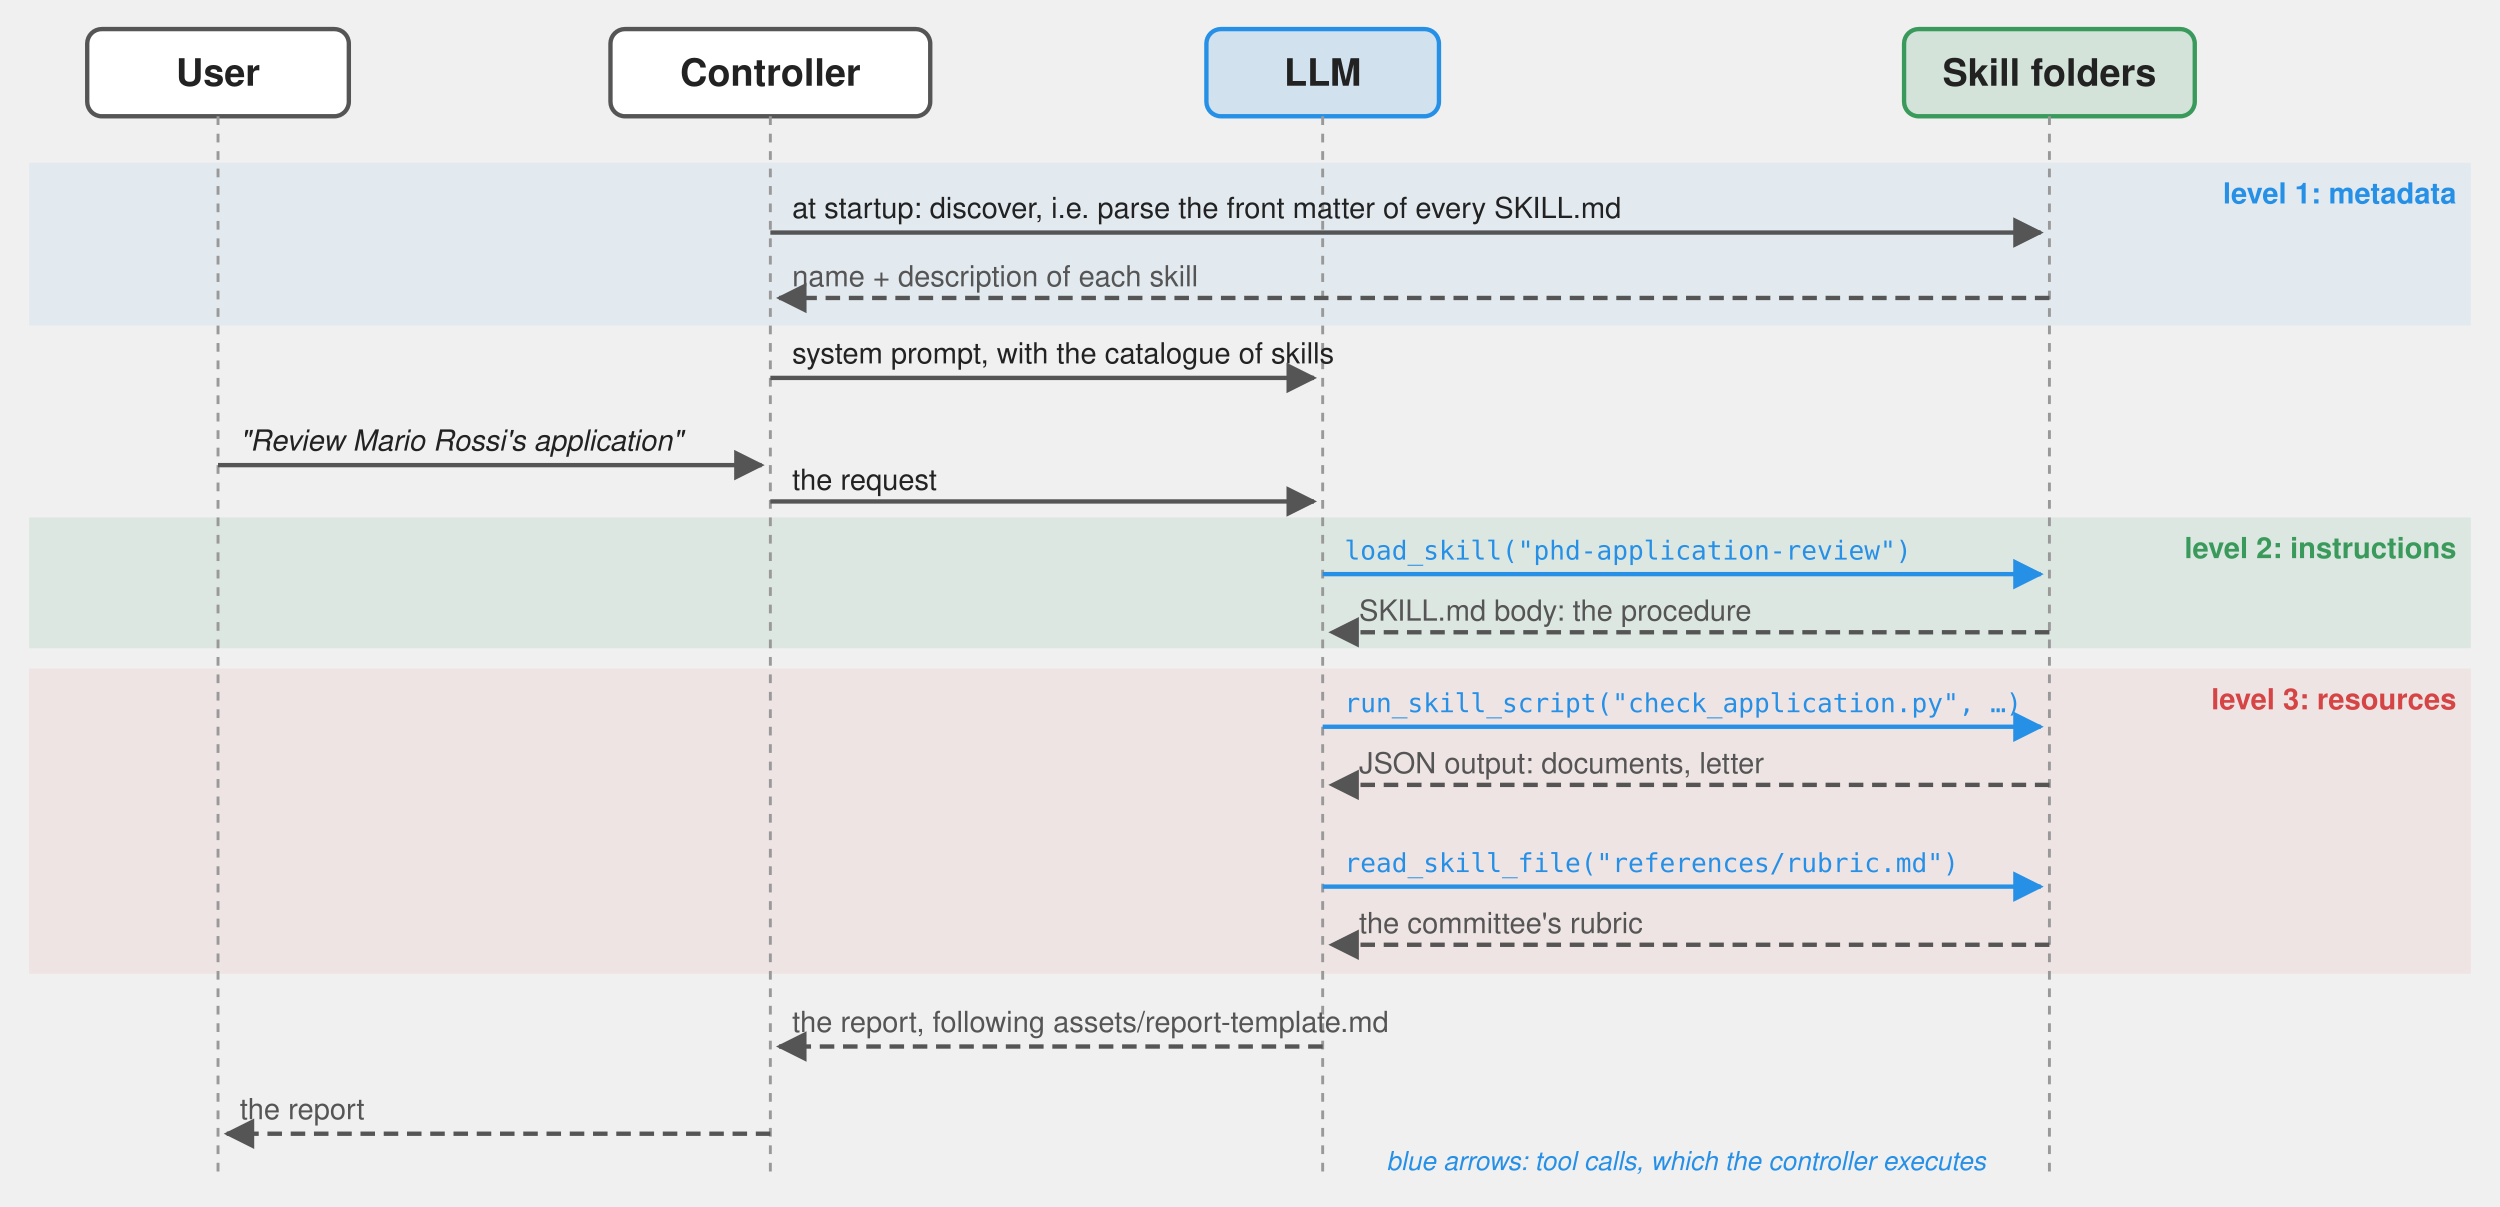
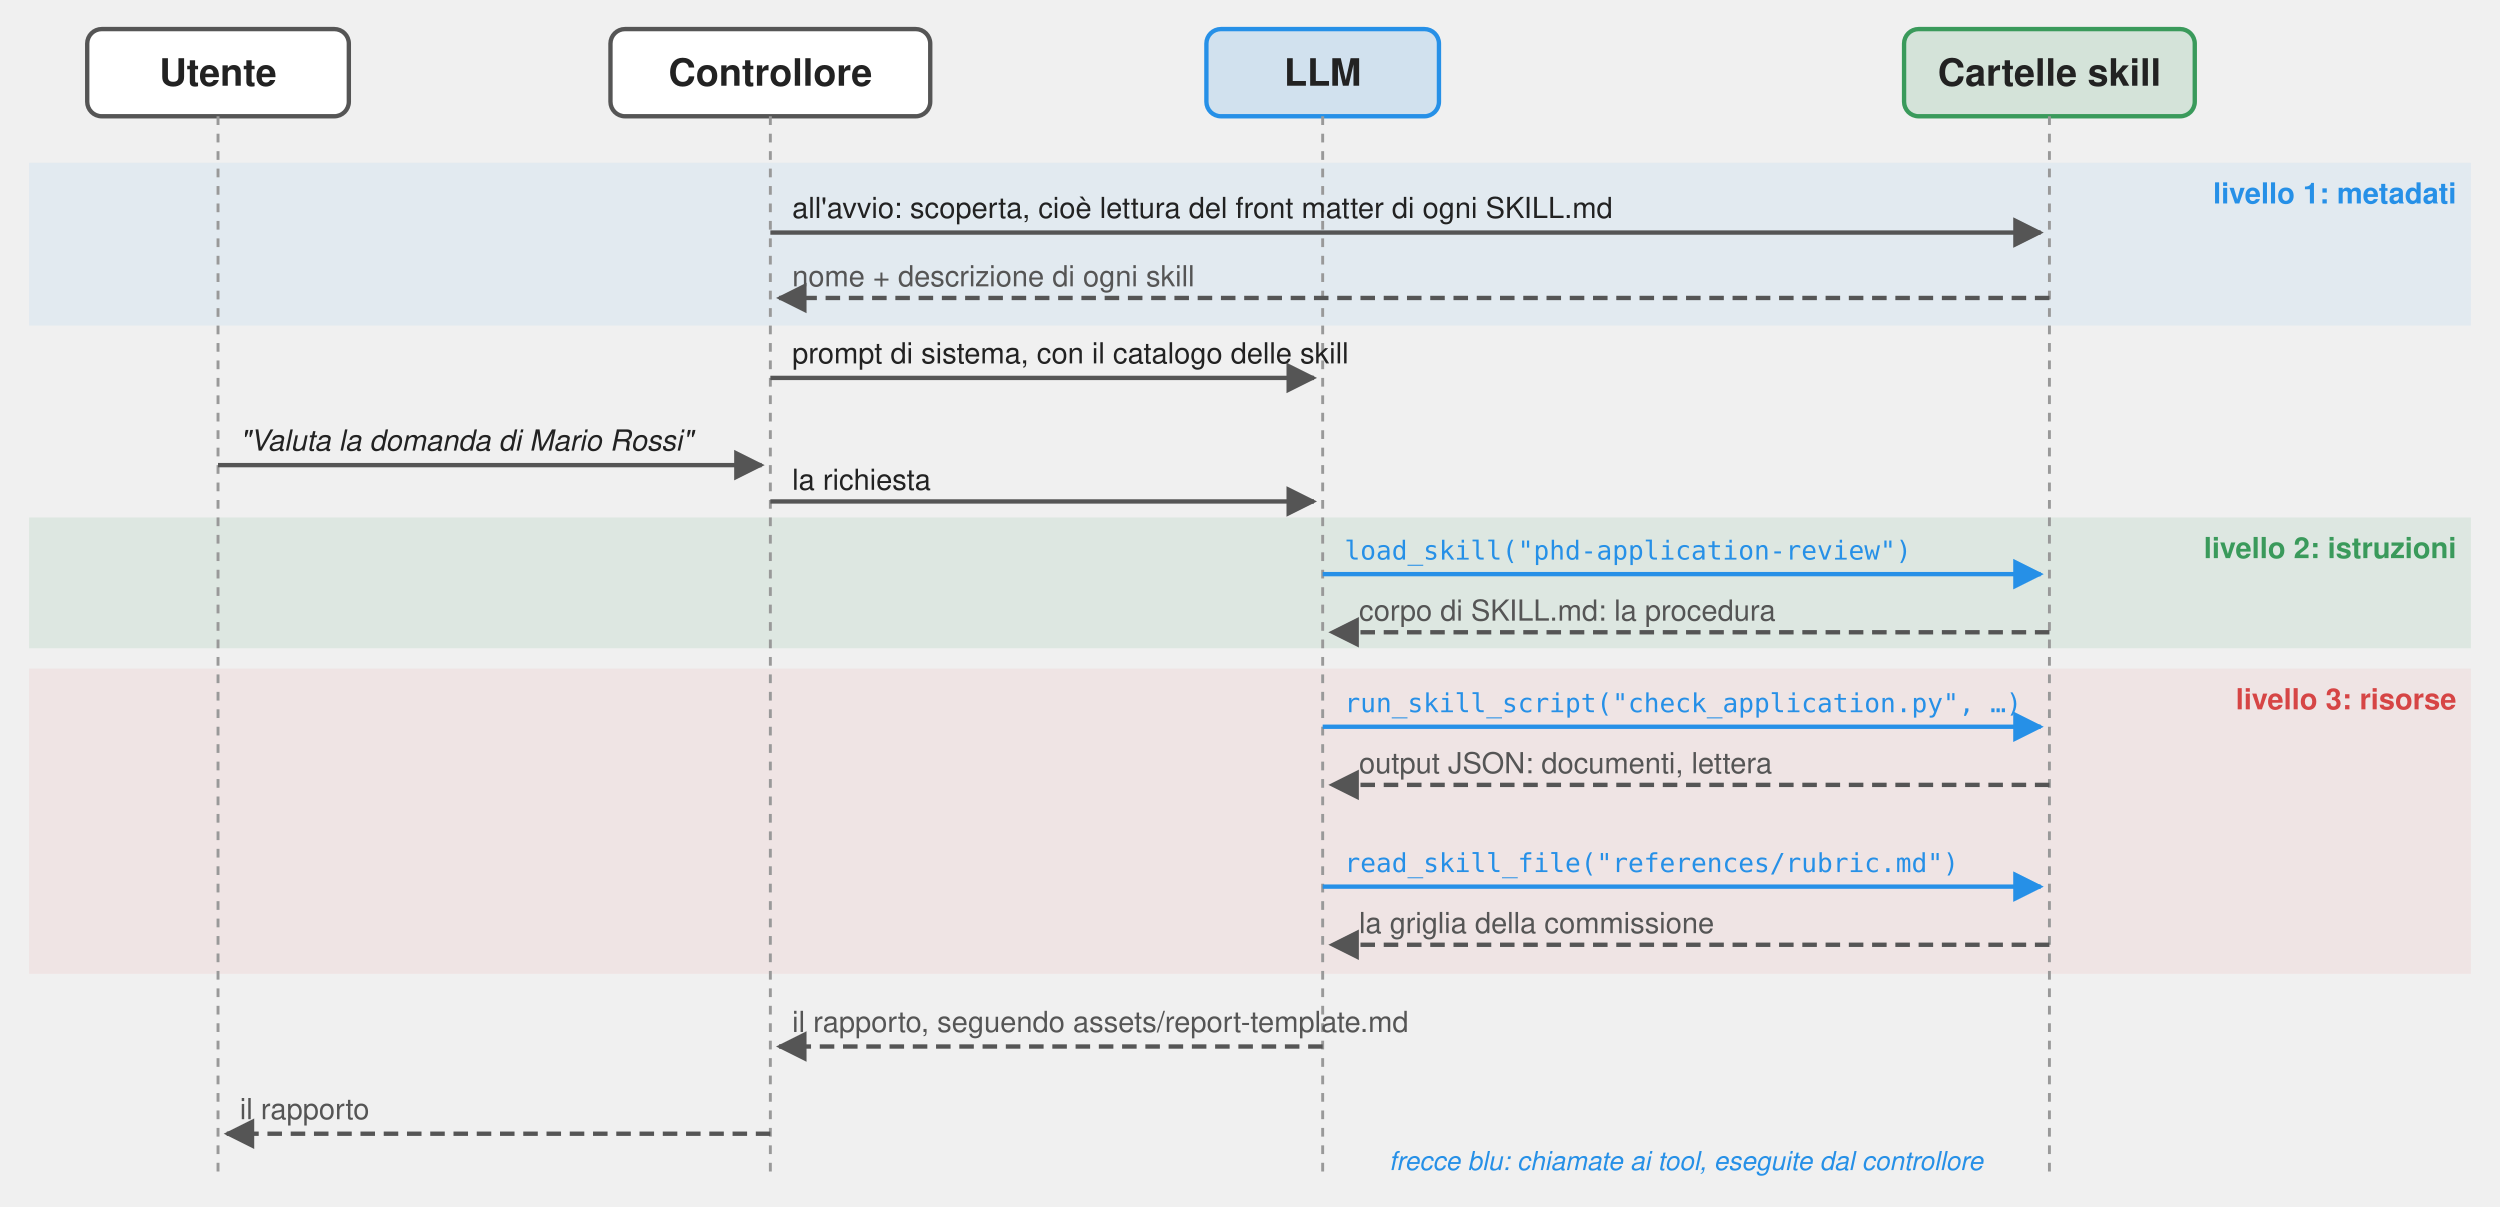
<svg xmlns="http://www.w3.org/2000/svg" viewBox="0 0 1720 830" font-family="Signika Negative, Helvetica, Arial, sans-serif" fill="#222">
  <defs>
    <marker id="a" viewBox="0 0 10 10" refX="9" refY="5" markerWidth="7" markerHeight="7" orient="auto-start-reverse">
      <path d="M0,0 L10,5 L0,10 z" fill="#555" />
    </marker>
    <marker id="b" viewBox="0 0 10 10" refX="9" refY="5" markerWidth="7" markerHeight="7" orient="auto-start-reverse">
      <path d="M0,0 L10,5 L0,10 z" fill="#2690e7" />
    </marker>
  </defs>
  <rect x="20" y="112" width="1680" height="112" fill="#2690e7" fill-opacity="0.07" />
  <rect x="20" y="356" width="1680" height="90" fill="#3a9a5b" fill-opacity="0.10" />
  <rect x="20" y="460" width="1680" height="210" fill="#d64545" fill-opacity="0.07" />
  <g font-size="20" font-weight="600" text-anchor="end">
-     <text x="1690" y="140" fill="#2690e7">level 1: metadata</text>
-     <text x="1690" y="384" fill="#3a9a5b">level 2: instructions</text>
-     <text x="1690" y="488" fill="#d64545">level 3: resources</text>
+     <text x="1690" y="140" fill="#2690e7">livello 1: metadati</text>
+     <text x="1690" y="384" fill="#3a9a5b">livello 2: istruzioni</text>
+     <text x="1690" y="488" fill="#d64545">livello 3: risorse</text>
  </g>
  <g font-size="26" font-weight="600" text-anchor="middle">
    <rect x="60" y="20" width="180" height="60" rx="10" fill="#fff" stroke="#555" stroke-width="3" />
-     <text x="150" y="59">User</text>
+     <text x="150" y="59">Utente</text>
    <rect x="420" y="20" width="220" height="60" rx="10" fill="#fff" stroke="#555" stroke-width="3" />
-     <text x="530" y="59">Controller</text>
+     <text x="530" y="59">Controllore</text>
    <rect x="830" y="20" width="160" height="60" rx="10" fill="#2690e7" fill-opacity="0.15" stroke="#2690e7" stroke-width="3" />
    <text x="910" y="59">LLM</text>
    <rect x="1310" y="20" width="200" height="60" rx="10" fill="#3a9a5b" fill-opacity="0.15" stroke="#3a9a5b" stroke-width="3" />
-     <text x="1410" y="59">Skill folders</text>
+     <text x="1410" y="59">Cartelle skill</text>
  </g>
  <g stroke="#999" stroke-width="2" stroke-dasharray="6 6">
    <line x1="150" y1="80" x2="150" y2="810" />
    <line x1="530" y1="80" x2="530" y2="810" />
    <line x1="910" y1="80" x2="910" y2="810" />
    <line x1="1410" y1="80" x2="1410" y2="810" />
  </g>
  <g stroke="#555" stroke-width="3" fill="none">
    <line x1="530" y1="160" x2="1404" y2="160" marker-end="url(#a)" />
    <line x1="1410" y1="205" x2="536" y2="205" stroke-dasharray="10 6" marker-end="url(#a)" />
    <line x1="530" y1="260" x2="904" y2="260" marker-end="url(#a)" />
    <line x1="150" y1="320" x2="524" y2="320" marker-end="url(#a)" />
    <line x1="530" y1="345" x2="904" y2="345" marker-end="url(#a)" />
    <line x1="910" y1="395" x2="1404" y2="395" stroke="#2690e7" marker-end="url(#b)" />
    <line x1="1410" y1="435" x2="916" y2="435" stroke-dasharray="10 6" marker-end="url(#a)" />
    <line x1="910" y1="500" x2="1404" y2="500" stroke="#2690e7" marker-end="url(#b)" />
    <line x1="1410" y1="540" x2="916" y2="540" stroke-dasharray="10 6" marker-end="url(#a)" />
    <line x1="910" y1="610" x2="1404" y2="610" stroke="#2690e7" marker-end="url(#b)" />
    <line x1="1410" y1="650" x2="916" y2="650" stroke-dasharray="10 6" marker-end="url(#a)" />
    <line x1="910" y1="720" x2="536" y2="720" stroke-dasharray="10 6" marker-end="url(#a)" />
    <line x1="530" y1="780" x2="156" y2="780" stroke-dasharray="10 6" marker-end="url(#a)" />
  </g>
  <g font-size="20">
-     <text x="545" y="150">at startup: discover, i.e. parse the front matter of every SKILL.md</text>
-     <text x="545" y="197" fill="#555">name + description of each skill</text>
-     <text x="545" y="250">system prompt, with the catalogue of skills</text>
-     <text x="165" y="310" font-style="italic">"Review Mario Rossi's application"</text>
-     <text x="545" y="337">the request</text>
+     <text x="545" y="150">all'avvio: scoperta, cioè lettura del front matter di ogni SKILL.md</text>
+     <text x="545" y="197" fill="#555">nome + descrizione di ogni skill</text>
+     <text x="545" y="250">prompt di sistema, con il catalogo delle skill</text>
+     <text x="165" y="310" font-style="italic">"Valuta la domanda di Mario Rossi"</text>
+     <text x="545" y="337">la richiesta</text>
    <text x="925" y="385" fill="#2690e7" font-family="monospace" font-size="18">load_skill("phd-application-review")</text>
-     <text x="935" y="427" fill="#555">SKILL.md body: the procedure</text>
+     <text x="935" y="427" fill="#555">corpo di SKILL.md: la procedura</text>
    <text x="925" y="490" fill="#2690e7" font-family="monospace" font-size="18">run_skill_script("check_application.py", …)</text>
-     <text x="935" y="532" fill="#555">JSON output: documents, letter</text>
+     <text x="935" y="532" fill="#555">output JSON: documenti, lettera</text>
    <text x="925" y="600" fill="#2690e7" font-family="monospace" font-size="18">read_skill_file("references/rubric.md")</text>
-     <text x="935" y="642" fill="#555">the committee's rubric</text>
-     <text x="545" y="710" fill="#555">the report, following assets/report-template.md</text>
-     <text x="165" y="770" fill="#555">the report</text>
+     <text x="935" y="642" fill="#555">la griglia della commissione</text>
+     <text x="545" y="710" fill="#555">il rapporto, seguendo assets/report-template.md</text>
+     <text x="165" y="770" fill="#555">il rapporto</text>
  </g>
-   <text x="1160" y="805" font-size="18" font-style="italic" fill="#2690e7" text-anchor="middle">blue arrows: tool calls, which the controller executes</text>
+   <text x="1160" y="805" font-size="18" font-style="italic" fill="#2690e7" text-anchor="middle">frecce blu: chiamate ai tool, eseguite dal controllore</text>
</svg>
